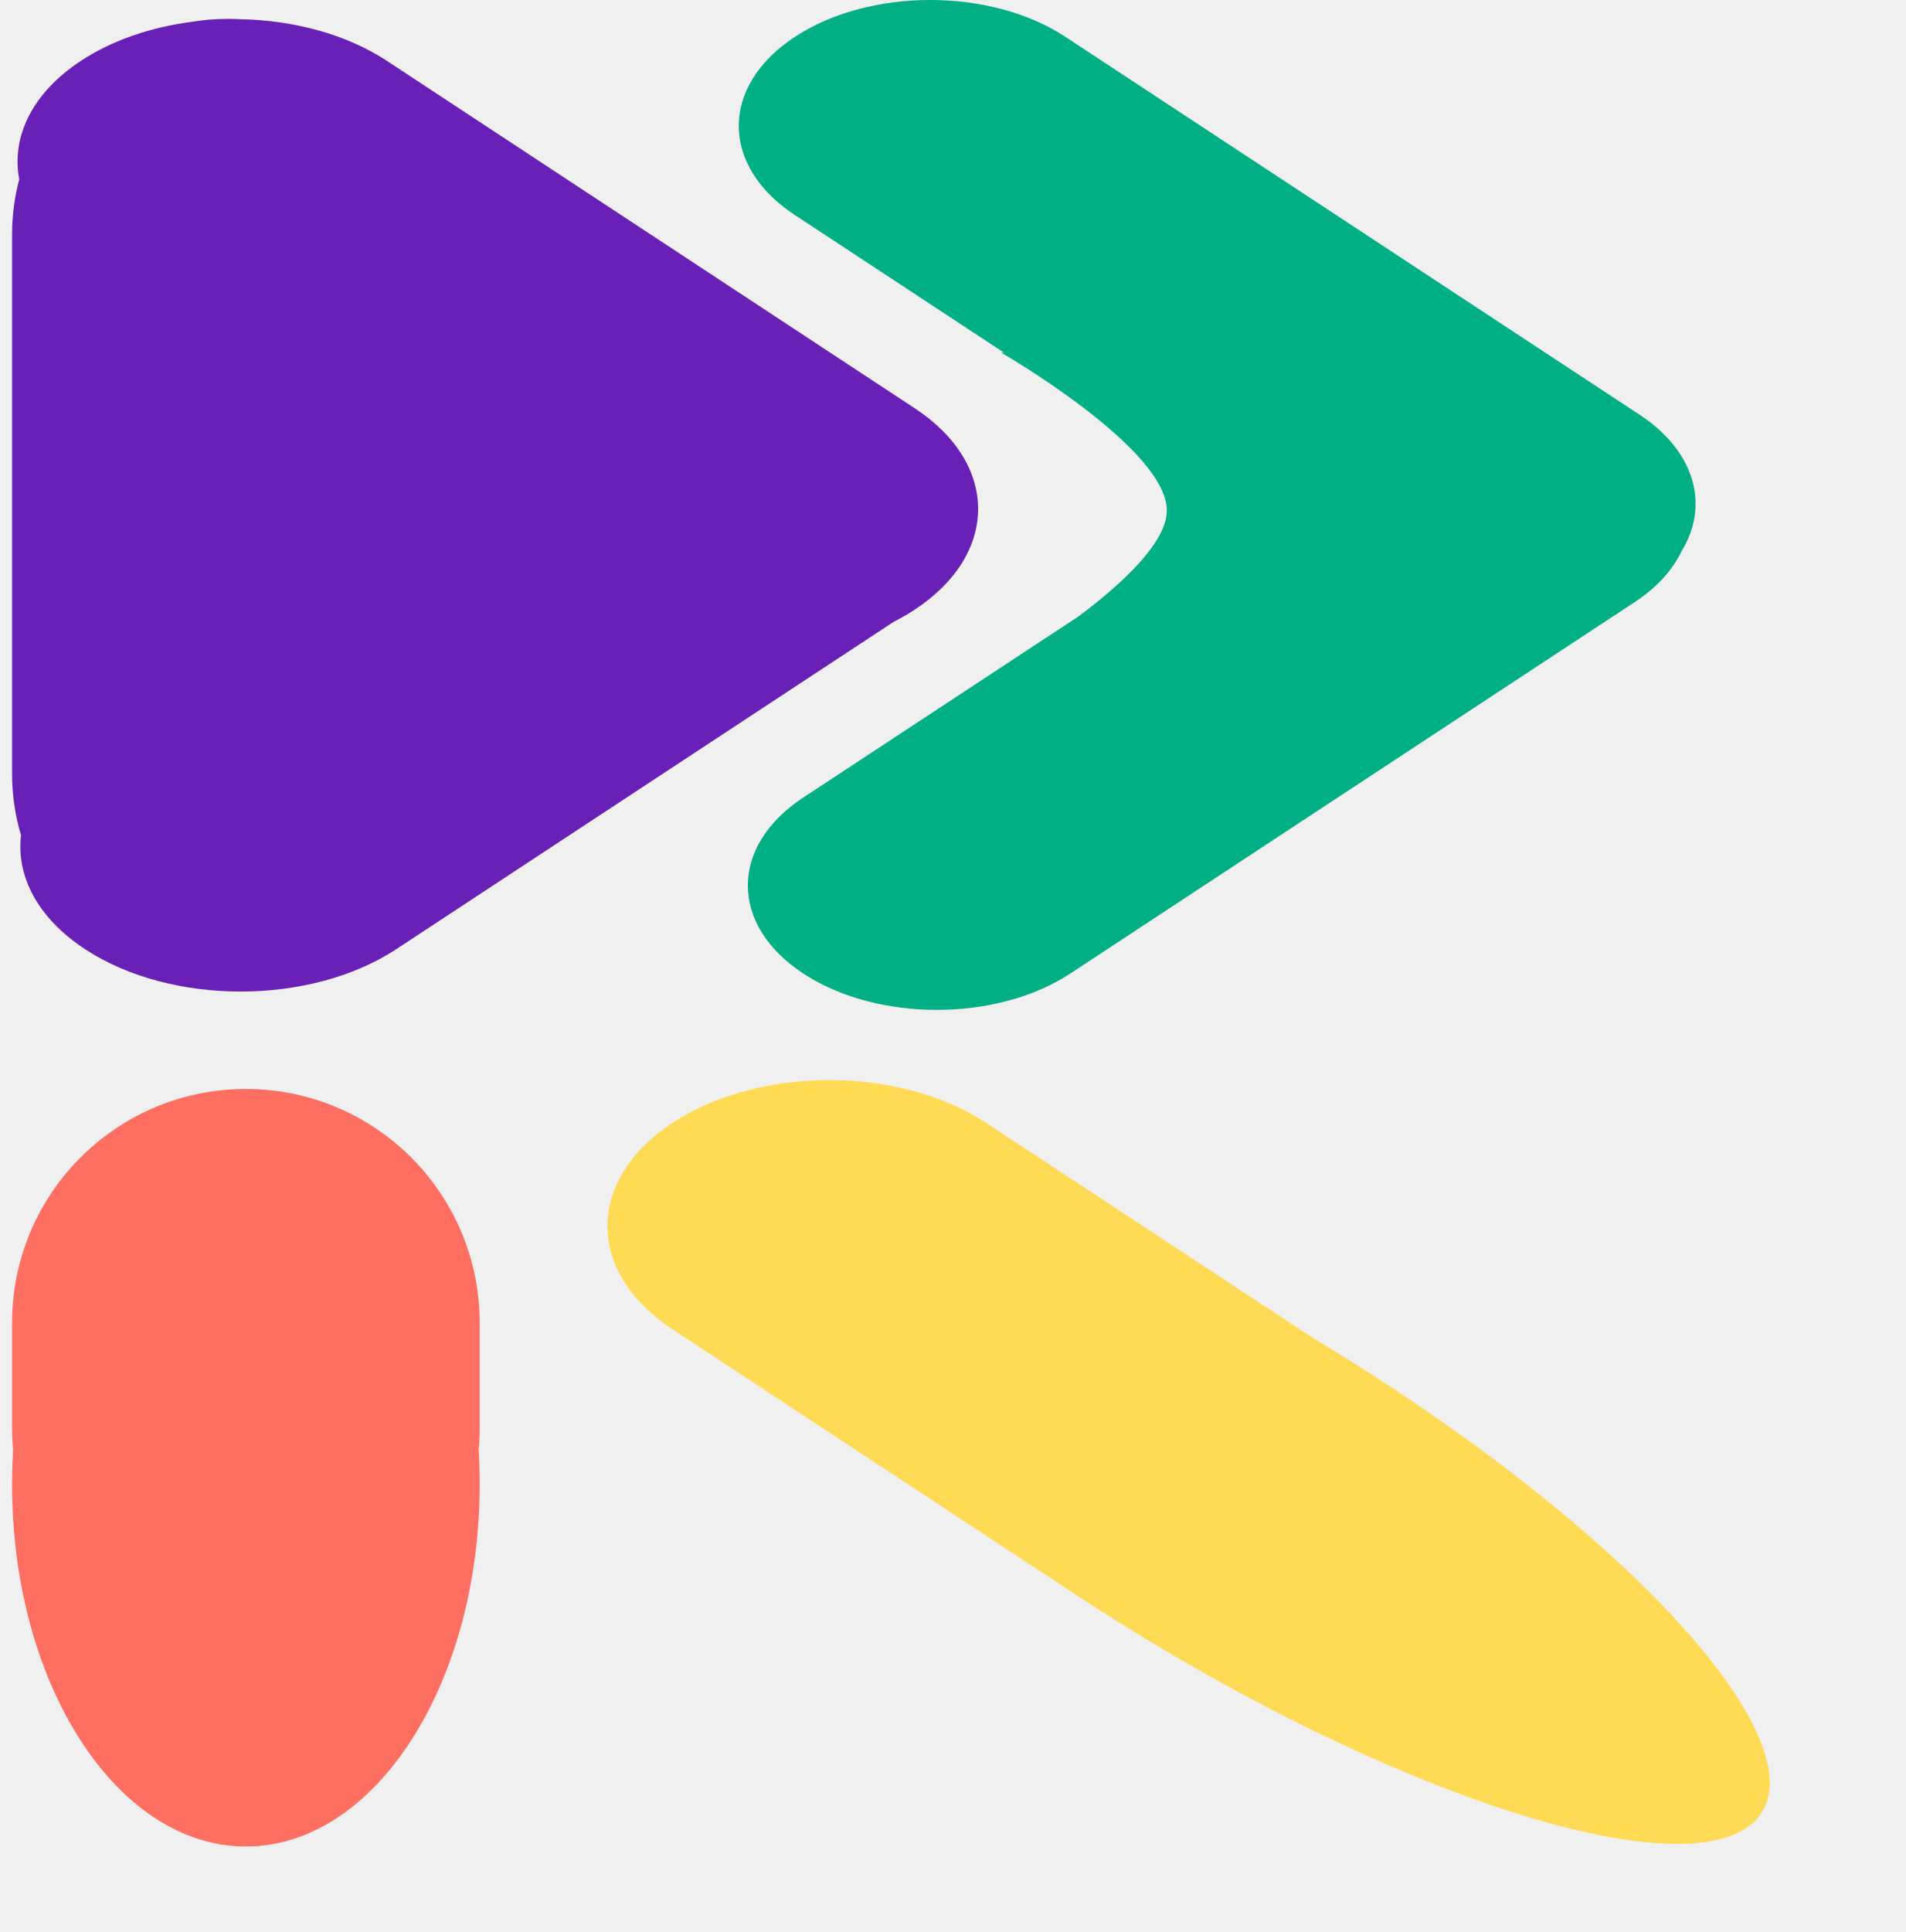
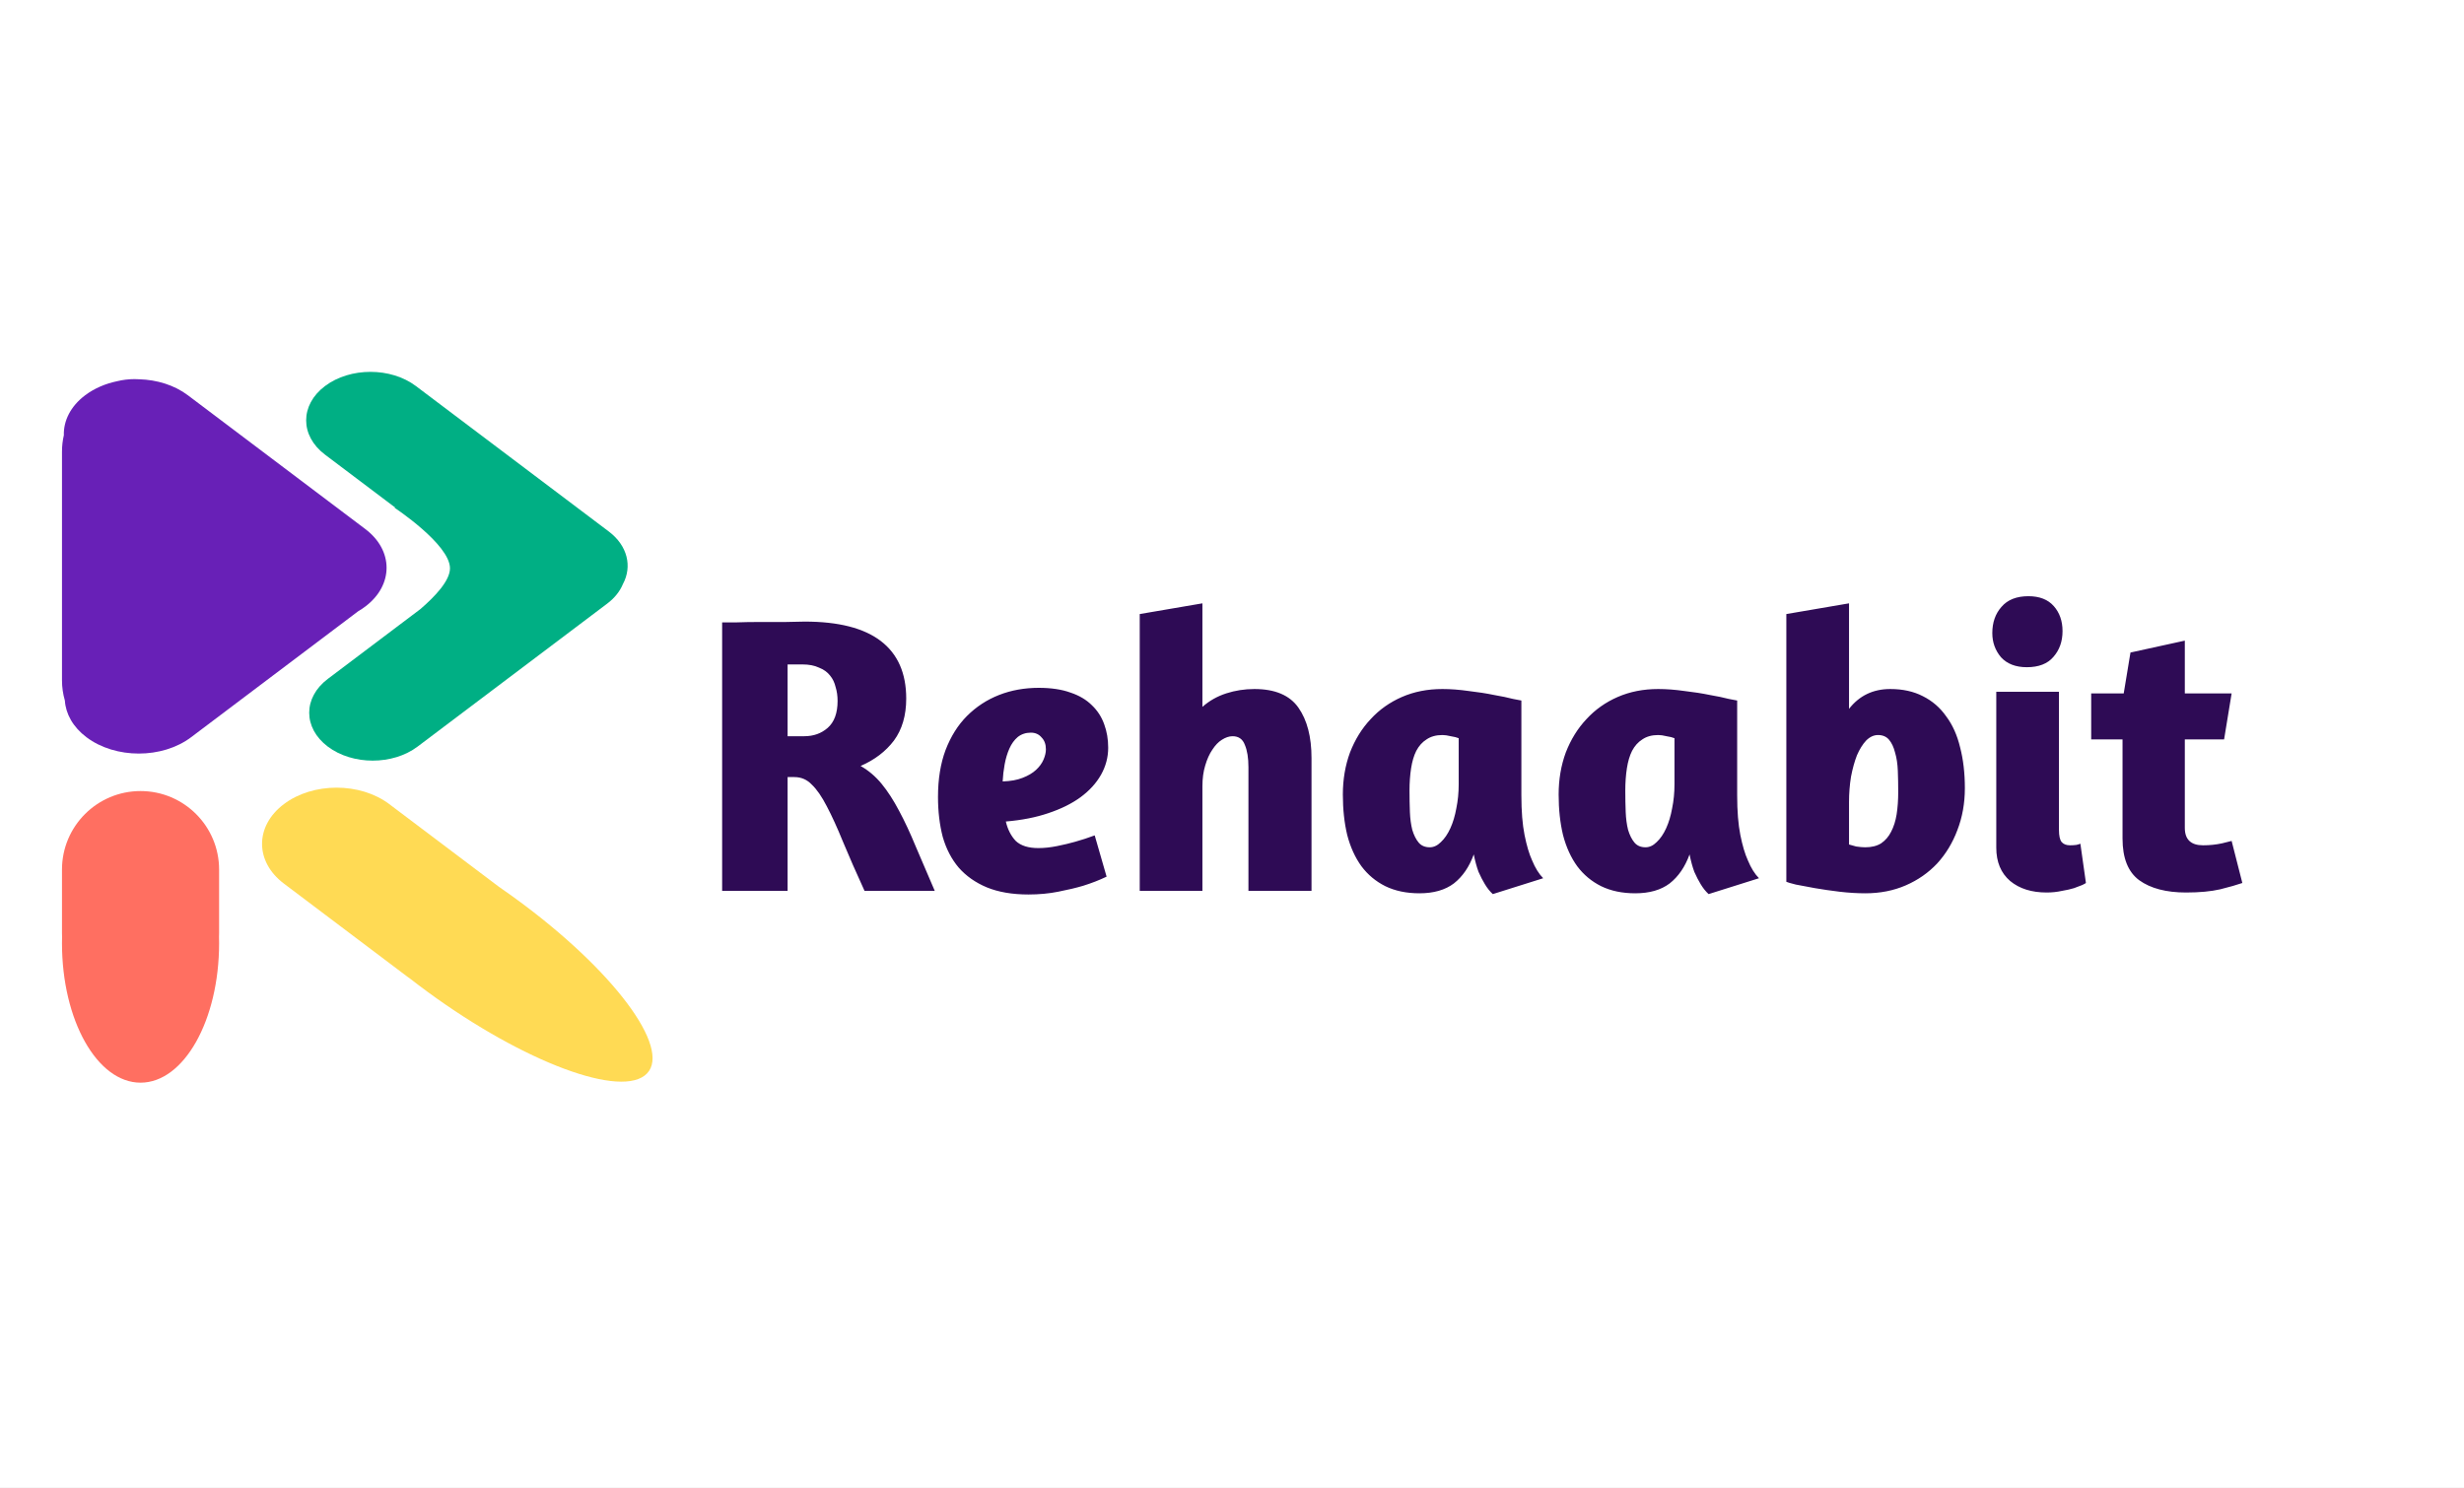
- <svg xmlns="http://www.w3.org/2000/svg" width="73" height="74" viewBox="0 0 73 74" fill="none">
-   <path fill-rule="evenodd" clip-rule="evenodd" d="M0.737 6.867C0.558 7.545 0.462 8.256 0.462 8.991V29.63C0.462 30.451 0.582 31.245 0.805 31.994C0.621 33.556 1.437 35.158 3.252 36.352C6.548 38.521 11.891 38.521 15.187 36.352L34.239 23.817C34.519 23.675 34.789 23.519 35.046 23.35C38.283 21.22 38.283 17.768 35.046 15.638L14.821 2.33C13.267 1.308 11.248 0.776 9.211 0.736C9.052 0.727 8.892 0.722 8.73 0.722C8.261 0.722 7.8 0.761 7.352 0.836C5.794 1.038 4.307 1.536 3.1 2.33C1.218 3.569 0.431 5.254 0.737 6.867Z" fill="#6820B7" />
-   <path fill-rule="evenodd" clip-rule="evenodd" d="M40.82 1.413C37.957 -0.471 33.315 -0.471 30.452 1.413C27.588 3.297 27.588 6.351 30.452 8.235L38.468 13.509L38.359 13.507C38.359 13.507 44.687 17.154 44.704 19.54C44.713 20.767 43.006 22.348 41.324 23.608L30.772 30.55C27.945 32.411 27.945 35.426 30.772 37.286C33.599 39.146 38.182 39.146 41.009 37.286L62.633 23.059C63.492 22.493 64.09 21.821 64.427 21.107C65.498 19.366 64.96 17.296 62.814 15.884L40.82 1.413Z" fill="#00AF84" />
-   <path fill-rule="evenodd" clip-rule="evenodd" d="M9.42 41.71C4.473 41.71 0.462 45.72 0.462 50.667V54.695C0.462 54.98 0.476 55.263 0.502 55.541C0.476 55.973 0.462 56.41 0.462 56.852C0.462 64.514 4.473 70.725 9.42 70.725C14.367 70.725 18.377 64.514 18.377 56.852C18.377 56.41 18.364 55.973 18.338 55.541C18.364 55.263 18.377 54.98 18.377 54.695V50.667C18.377 45.72 14.367 41.71 9.42 41.71Z" fill="#FF6F61" />
-   <path fill-rule="evenodd" clip-rule="evenodd" d="M25.764 43.008C22.445 45.192 22.445 48.732 25.764 50.915L39.824 60.166C39.932 60.237 40.042 60.306 40.154 60.373C40.498 60.606 40.847 60.84 41.201 61.072C52.052 68.212 63.554 72.22 66.891 70.025C70.228 67.829 64.136 60.261 53.285 53.122C52.289 52.467 51.288 51.838 50.288 51.238L37.781 43.008C34.462 40.825 29.082 40.825 25.764 43.008Z" fill="#FFDA54" />
+ <svg xmlns="http://www.w3.org/2000/svg" width="795" height="480" viewBox="0 0 795 480" fill="none">
+   <rect width="795" height="480" fill="white" />
+   <path fill-rule="evenodd" clip-rule="evenodd" d="M20.602 140.444C20.208 142.145 20 143.918 20 145.738V219.517C20 221.789 20.324 223.986 20.928 226.064C21.212 230.369 23.534 234.612 27.893 237.9C37.22 244.933 52.34 244.933 61.666 237.9L115.575 197.245C116.368 196.783 117.131 196.278 117.858 195.73C127.017 188.823 127.017 177.625 117.858 170.718L60.629 127.558C56.271 124.272 50.624 122.549 44.914 122.391C44.413 122.358 43.906 122.342 43.396 122.342C41.479 122.342 39.616 122.573 37.833 123.008C34.035 123.792 30.448 125.309 27.465 127.558C22.758 131.108 20.47 135.792 20.602 140.444Z" fill="#6820B7" />
+   <path fill-rule="evenodd" clip-rule="evenodd" d="M134.196 124.582C126.094 118.473 112.959 118.473 104.858 124.582C96.756 130.692 96.756 140.598 104.858 146.708L127.54 163.814L127.233 163.807C127.233 163.807 145.138 175.635 145.186 183.372C145.21 187.351 140.383 192.479 135.624 196.564L105.763 219.083C97.764 225.115 97.764 234.896 105.763 240.929C113.763 246.961 126.732 246.961 134.731 240.929L195.917 194.785C198.348 192.951 200.04 190.772 200.993 188.457C204.024 182.809 202.503 176.097 196.43 171.517L134.196 124.582Z" fill="#00AF84" />
+   <path fill-rule="evenodd" clip-rule="evenodd" d="M45.346 255.275C31.348 255.275 20 266.623 20 280.621V301.095C20 301.493 20.009 301.888 20.027 302.281C20.009 302.978 20 303.68 20 304.385C20 329.235 31.348 349.379 45.346 349.379C59.344 349.379 70.692 329.235 70.692 304.385C70.692 303.68 70.683 302.979 70.665 302.281C70.683 301.888 70.692 301.493 70.692 301.095V280.621C70.692 266.623 59.344 255.275 45.346 255.275Z" fill="#FF6F61" />
+   <path fill-rule="evenodd" clip-rule="evenodd" d="M91.593 259.487C82.203 266.569 82.203 278.05 91.593 285.131L131.376 315.134C131.683 315.366 131.997 315.59 132.317 315.807C133.288 316.563 134.273 317.319 135.273 318.073C165.978 341.229 198.522 354.228 207.964 347.107C217.406 339.986 200.17 315.442 169.466 292.287C166.646 290.16 163.811 288.12 160.98 286.173L125.596 259.487C116.206 252.406 100.983 252.406 91.593 259.487Z" fill="#FFDA54" />
+   <path d="M232.996 200.844C233.764 200.844 235.3 200.844 237.604 200.844C239.908 200.759 242.468 200.716 245.284 200.716C248.1 200.716 250.831 200.716 253.476 200.716C256.122 200.631 258.17 200.588 259.62 200.588C270.543 200.588 278.735 202.679 284.196 206.86C289.658 211.041 292.388 217.228 292.388 225.42C292.388 230.881 291.066 235.404 288.42 238.988C285.775 242.487 282.191 245.217 277.668 247.18C280.228 248.631 282.49 250.551 284.452 252.94C286.415 255.329 288.292 258.231 290.084 261.644C291.876 264.972 293.668 268.812 295.46 273.164C297.338 277.516 299.386 282.295 301.604 287.5H278.948C276.218 281.527 273.914 276.279 272.036 271.756C270.159 267.148 268.41 263.308 266.788 260.236C265.167 257.079 263.546 254.732 261.924 253.196C260.388 251.575 258.511 250.764 256.292 250.764H254.116V287.5H232.996V200.844ZM254.116 237.58H259.492C262.479 237.58 264.996 236.684 267.044 234.892C269.178 233.015 270.244 230.113 270.244 226.188C270.244 224.567 270.031 223.073 269.604 221.708C269.263 220.257 268.666 219.02 267.812 217.996C266.959 216.887 265.764 216.033 264.228 215.436C262.778 214.753 260.986 214.412 258.852 214.412H254.116V237.58ZM302.641 257.164C302.641 251.447 303.452 246.412 305.073 242.06C306.78 237.623 309.084 233.953 311.985 231.052C314.972 228.065 318.428 225.804 322.353 224.268C326.279 222.732 330.545 221.964 335.153 221.964C339.164 221.964 342.577 222.476 345.393 223.5C348.209 224.439 350.513 225.804 352.305 227.596C354.097 229.303 355.42 231.351 356.273 233.74C357.127 236.044 357.553 238.561 357.553 241.292C357.553 244.364 356.785 247.265 355.249 249.996C353.713 252.727 351.495 255.159 348.593 257.292C345.777 259.34 342.321 261.047 338.225 262.412C334.215 263.777 329.649 264.673 324.529 265.1C325.127 267.66 326.193 269.751 327.729 271.372C329.351 272.908 331.783 273.676 335.025 273.676C336.903 273.676 338.908 273.463 341.041 273.036C343.175 272.609 345.137 272.14 346.929 271.628C349.063 271.031 351.153 270.348 353.201 269.58L357.041 282.892C354.737 284.001 352.22 284.983 349.489 285.836C347.185 286.519 344.497 287.159 341.425 287.756C338.439 288.353 335.239 288.652 331.825 288.652C326.62 288.652 322.14 287.884 318.385 286.348C314.716 284.812 311.687 282.679 309.297 279.948C306.993 277.217 305.287 273.932 304.177 270.092C303.153 266.167 302.641 261.857 302.641 257.164ZM332.593 236.428C330.972 236.428 329.564 236.897 328.369 237.836C327.26 238.775 326.364 240.012 325.681 241.548C324.999 243.084 324.487 244.791 324.145 246.668C323.804 248.545 323.591 250.38 323.505 252.172C326.065 252.087 328.199 251.703 329.905 251.02C331.697 250.337 333.148 249.484 334.257 248.46C335.367 247.436 336.177 246.327 336.689 245.132C337.201 243.937 337.457 242.828 337.457 241.804C337.457 240.183 336.988 238.903 336.049 237.964C335.196 236.94 334.044 236.428 332.593 236.428ZM387.955 228.108C390.174 226.145 392.734 224.695 395.635 223.756C398.537 222.817 401.566 222.348 404.723 222.348C411.379 222.348 416.115 224.353 418.931 228.364C421.747 232.375 423.155 237.793 423.155 244.62V287.5H402.803V247.564C402.803 244.577 402.419 242.188 401.651 240.396C400.969 238.519 399.646 237.58 397.683 237.58C396.574 237.58 395.422 237.964 394.227 238.732C393.118 239.415 392.094 240.481 391.155 241.932C390.217 243.297 389.449 245.004 388.851 247.052C388.254 249.015 387.955 251.233 387.955 253.708V287.5H367.731V198.156L387.955 194.7V228.108ZM490.866 256.652C490.866 261.772 491.208 266.039 491.89 269.452C492.573 272.865 493.384 275.596 494.322 277.644C495.346 280.119 496.541 282.039 497.906 283.404L481.65 288.524C480.712 287.671 479.858 286.604 479.09 285.324C478.408 284.215 477.725 282.892 477.042 281.356C476.445 279.735 475.933 277.857 475.506 275.724C474.056 279.735 471.922 282.849 469.106 285.068C466.29 287.201 462.578 288.268 457.97 288.268C453.789 288.268 450.12 287.5 446.962 285.964C443.89 284.428 441.33 282.295 439.282 279.564C437.234 276.748 435.698 273.377 434.674 269.452C433.736 265.527 433.266 261.175 433.266 256.396C433.266 251.532 434.034 247.009 435.57 242.828C437.192 238.647 439.41 235.063 442.226 232.076C445.042 229.004 448.413 226.615 452.338 224.908C456.264 223.201 460.616 222.348 465.394 222.348C468.04 222.348 470.856 222.561 473.842 222.988C476.829 223.329 479.56 223.756 482.034 224.268C484.509 224.695 486.557 225.121 488.178 225.548C489.885 225.889 490.781 226.06 490.866 226.06V256.652ZM461.298 273.42C462.578 273.42 463.773 272.865 464.882 271.756C466.077 270.647 467.101 269.153 467.954 267.276C468.808 265.399 469.448 263.265 469.874 260.876C470.386 258.401 470.642 255.799 470.642 253.068V238.22C470.045 237.964 469.192 237.751 468.082 237.58C467.058 237.324 466.162 237.196 465.394 237.196C463.346 237.196 461.64 237.665 460.274 238.604C458.909 239.457 457.8 240.695 456.946 242.316C456.178 243.852 455.624 245.729 455.282 247.948C454.941 250.167 454.77 252.556 454.77 255.116C454.77 257.505 454.813 259.809 454.898 262.028C454.984 264.161 455.24 266.081 455.666 267.788C456.178 269.495 456.861 270.86 457.714 271.884C458.568 272.908 459.762 273.42 461.298 273.42ZM560.491 256.652C560.491 261.772 560.833 266.039 561.515 269.452C562.198 272.865 563.009 275.596 563.947 277.644C564.971 280.119 566.166 282.039 567.531 283.404L551.275 288.524C550.337 287.671 549.483 286.604 548.715 285.324C548.033 284.215 547.35 282.892 546.667 281.356C546.07 279.735 545.558 277.857 545.131 275.724C543.681 279.735 541.547 282.849 538.731 285.068C535.915 287.201 532.203 288.268 527.595 288.268C523.414 288.268 519.745 287.5 516.587 285.964C513.515 284.428 510.955 282.295 508.907 279.564C506.859 276.748 505.323 273.377 504.299 269.452C503.361 265.527 502.891 261.175 502.891 256.396C502.891 251.532 503.659 247.009 505.195 242.828C506.817 238.647 509.035 235.063 511.851 232.076C514.667 229.004 518.038 226.615 521.963 224.908C525.889 223.201 530.241 222.348 535.019 222.348C537.665 222.348 540.481 222.561 543.467 222.988C546.454 223.329 549.185 223.756 551.659 224.268C554.134 224.695 556.182 225.121 557.803 225.548C559.51 225.889 560.406 226.06 560.491 226.06V256.652ZM530.923 273.42C532.203 273.42 533.398 272.865 534.507 271.756C535.702 270.647 536.726 269.153 537.579 267.276C538.433 265.399 539.073 263.265 539.499 260.876C540.011 258.401 540.267 255.799 540.267 253.068V238.22C539.67 237.964 538.817 237.751 537.707 237.58C536.683 237.324 535.787 237.196 535.019 237.196C532.971 237.196 531.265 237.665 529.899 238.604C528.534 239.457 527.425 240.695 526.571 242.316C525.803 243.852 525.249 245.729 524.907 247.948C524.566 250.167 524.395 252.556 524.395 255.116C524.395 257.505 524.438 259.809 524.523 262.028C524.609 264.161 524.865 266.081 525.291 267.788C525.803 269.495 526.486 270.86 527.339 271.884C528.193 272.908 529.387 273.42 530.923 273.42ZM576.356 198.156L596.58 194.7V228.748C599.908 224.481 604.346 222.348 609.892 222.348C613.903 222.348 617.402 223.116 620.388 224.652C623.46 226.188 625.978 228.364 627.94 231.18C629.988 233.911 631.482 237.239 632.42 241.164C633.444 245.089 633.956 249.484 633.956 254.348C633.956 259.212 633.146 263.735 631.524 267.916C629.988 272.012 627.812 275.596 624.996 278.668C622.18 281.655 618.81 284.001 614.884 285.708C610.959 287.415 606.607 288.268 601.828 288.268C599.183 288.268 596.41 288.097 593.508 287.756C590.692 287.415 588.047 287.031 585.572 286.604C583.183 286.177 581.135 285.793 579.428 285.452C577.722 285.025 576.698 284.727 576.356 284.556V198.156ZM605.924 237.196C604.559 237.196 603.279 237.793 602.084 238.988C600.975 240.183 599.994 241.761 599.14 243.724C598.372 245.687 597.732 247.991 597.22 250.636C596.794 253.281 596.58 256.012 596.58 258.828V272.524C597.092 272.695 597.86 272.908 598.884 273.164C599.994 273.335 600.975 273.42 601.828 273.42C603.876 273.42 605.583 272.993 606.948 272.14C608.314 271.201 609.38 269.964 610.148 268.428C611.002 266.807 611.599 264.929 611.94 262.796C612.282 260.577 612.452 258.188 612.452 255.628C612.452 253.239 612.41 250.935 612.324 248.716C612.239 246.497 611.94 244.535 611.428 242.828C611.002 241.121 610.362 239.756 609.508 238.732C608.655 237.708 607.46 237.196 605.924 237.196ZM660.347 288.012C655.483 288.012 651.558 286.775 648.571 284.3C645.585 281.74 644.091 278.156 644.091 273.548V223.244H664.315V267.788C664.315 269.751 664.614 271.073 665.211 271.756C665.809 272.439 666.705 272.78 667.899 272.78C668.582 272.78 669.265 272.737 669.947 272.652C670.63 272.481 671.057 272.353 671.227 272.268L673.019 284.94C672.934 285.025 672.55 285.239 671.867 285.58C671.185 285.836 670.289 286.177 669.179 286.604C668.07 286.945 666.747 287.244 665.211 287.5C663.675 287.841 662.054 288.012 660.347 288.012ZM654.459 192.396C658.043 192.396 660.774 193.463 662.651 195.596C664.529 197.729 665.467 200.417 665.467 203.66C665.467 206.988 664.486 209.761 662.523 211.98C660.646 214.199 657.787 215.308 653.947 215.308C650.363 215.308 647.59 214.241 645.627 212.108C643.75 209.889 642.811 207.287 642.811 204.3C642.811 200.887 643.793 198.071 645.755 195.852C647.718 193.548 650.619 192.396 654.459 192.396ZM674.715 223.756H685.211L687.387 210.572L704.923 206.732V223.756H720.027L717.595 238.604H704.923V267.148C704.923 270.903 706.886 272.78 710.811 272.78C712.945 272.78 714.993 272.567 716.955 272.14C717.979 271.884 719.003 271.628 720.027 271.372L723.483 284.94C721.777 285.537 719.387 286.22 716.315 286.988C713.329 287.671 709.659 288.012 705.307 288.012C698.907 288.012 693.873 286.689 690.203 284.044C686.619 281.399 684.827 276.919 684.827 270.604V238.604H674.715V223.756Z" fill="#2E0B55" />
</svg>
